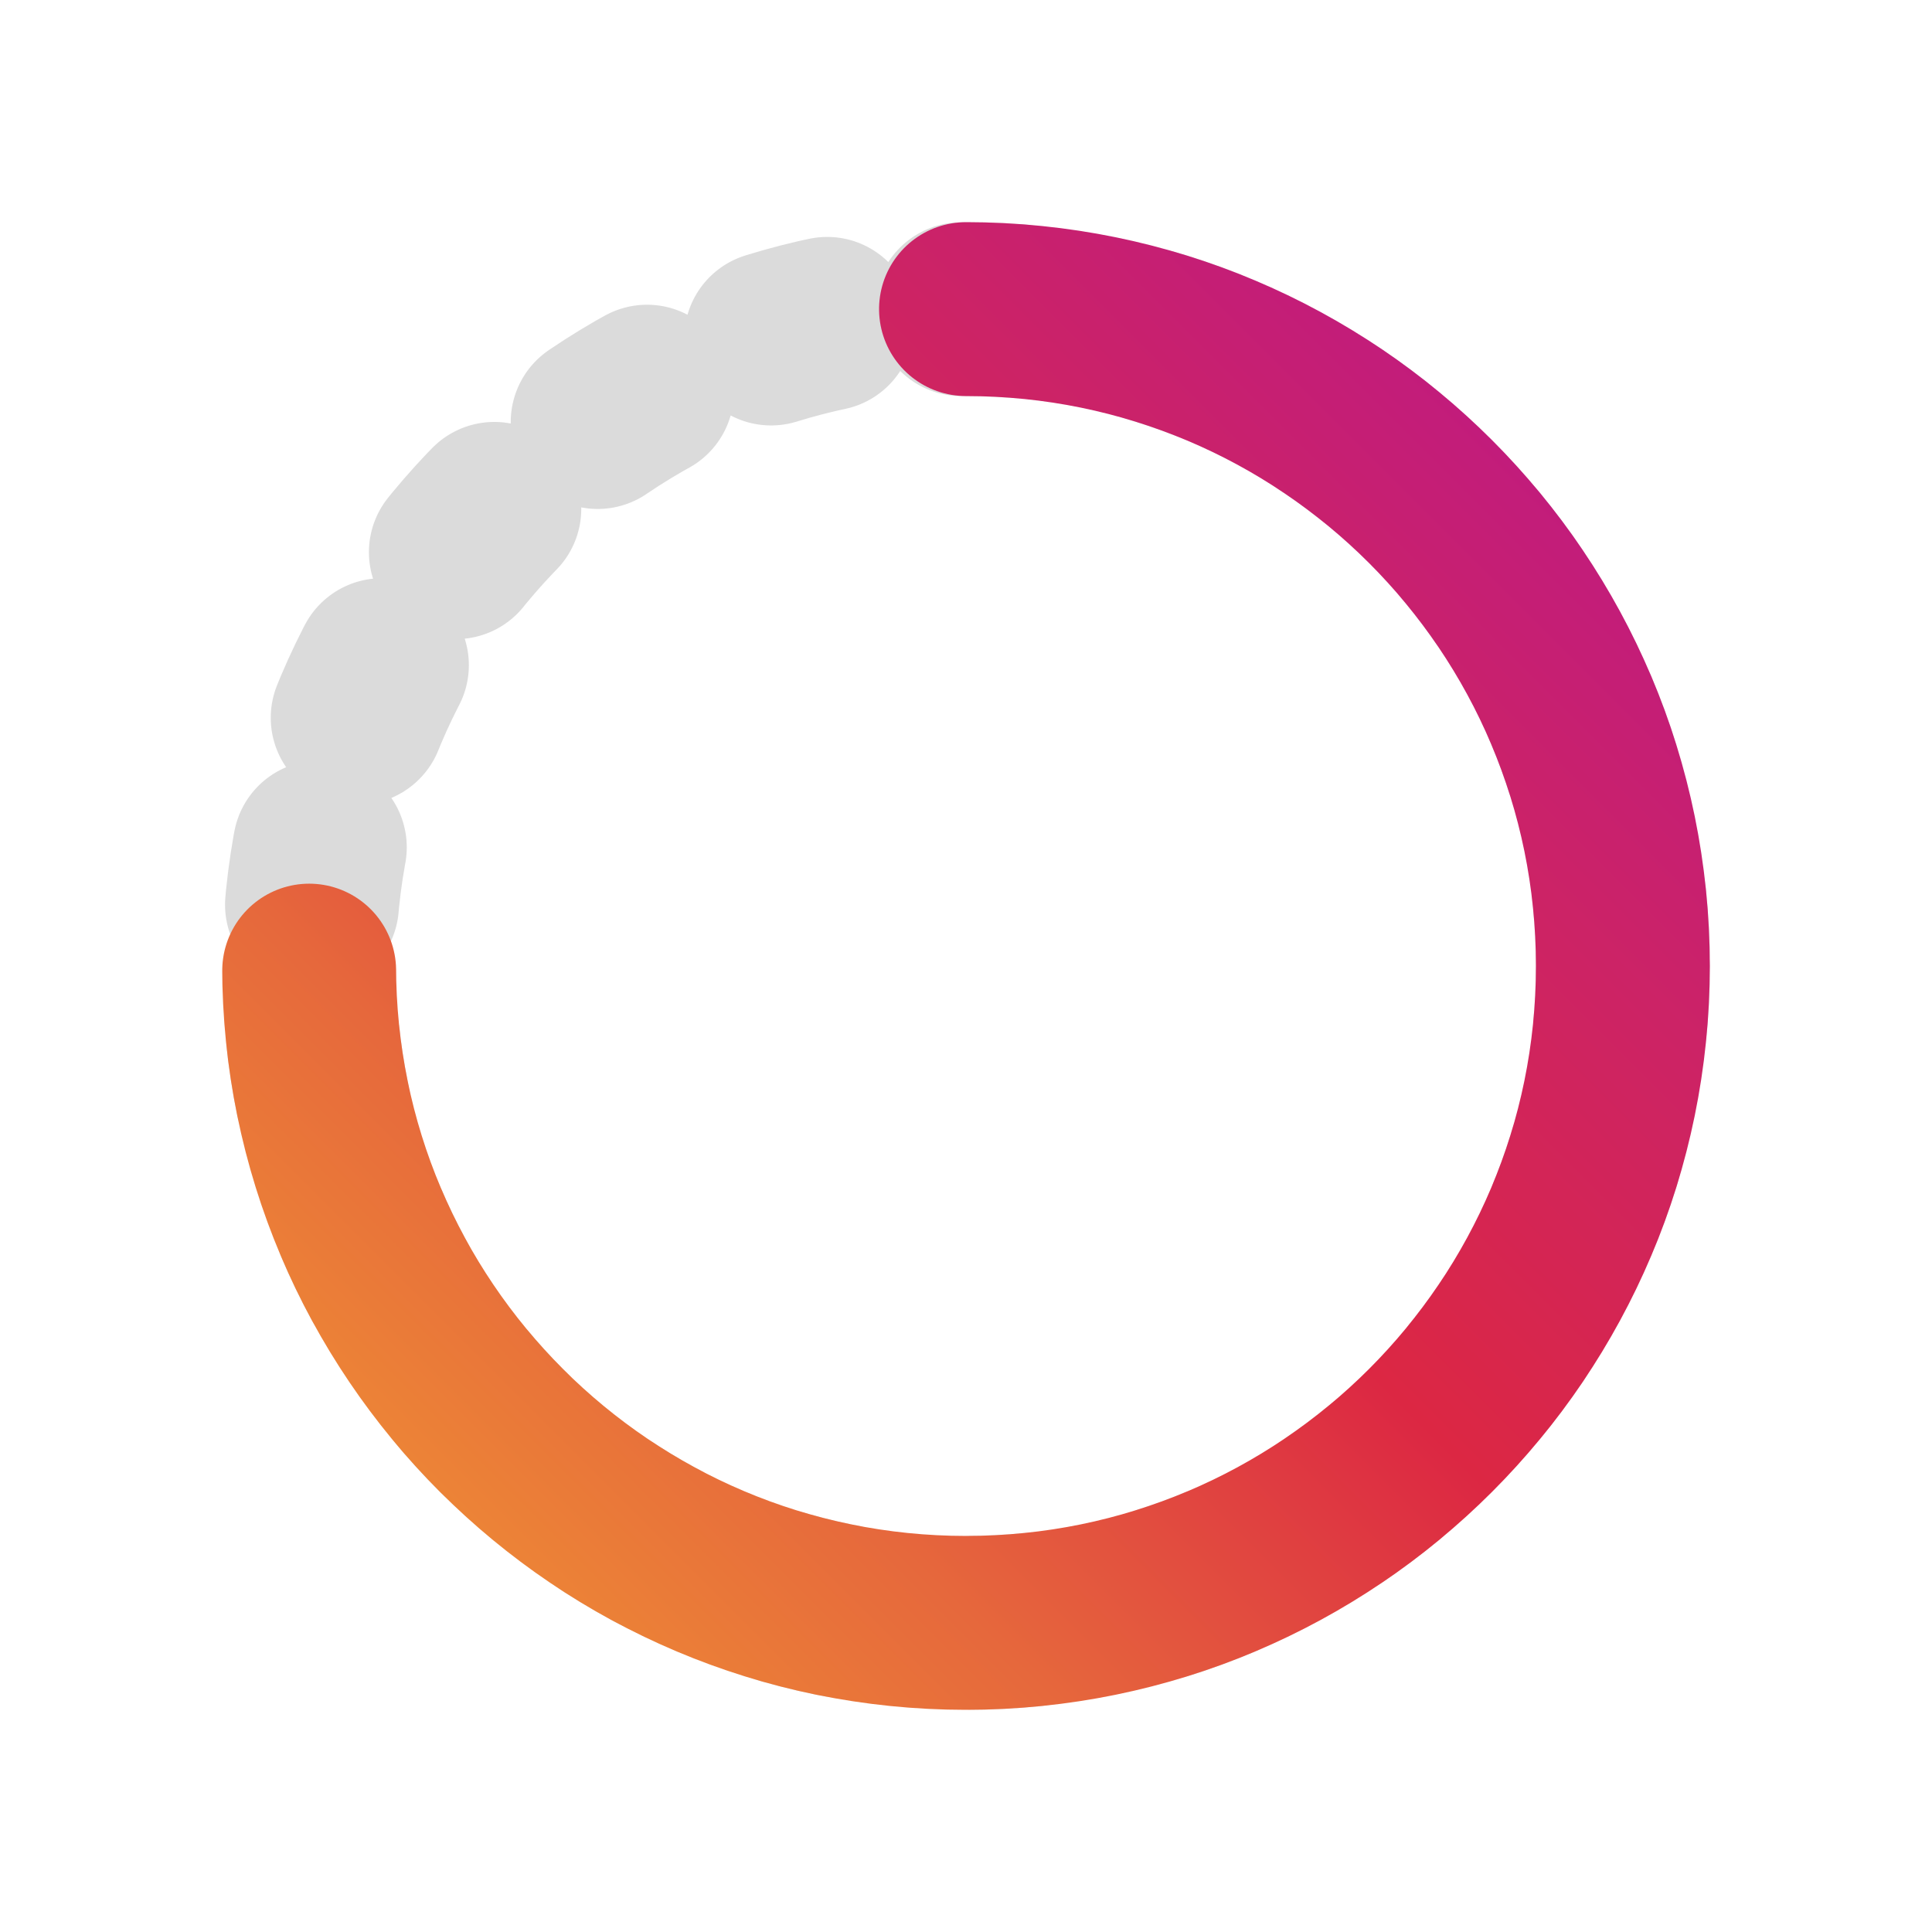
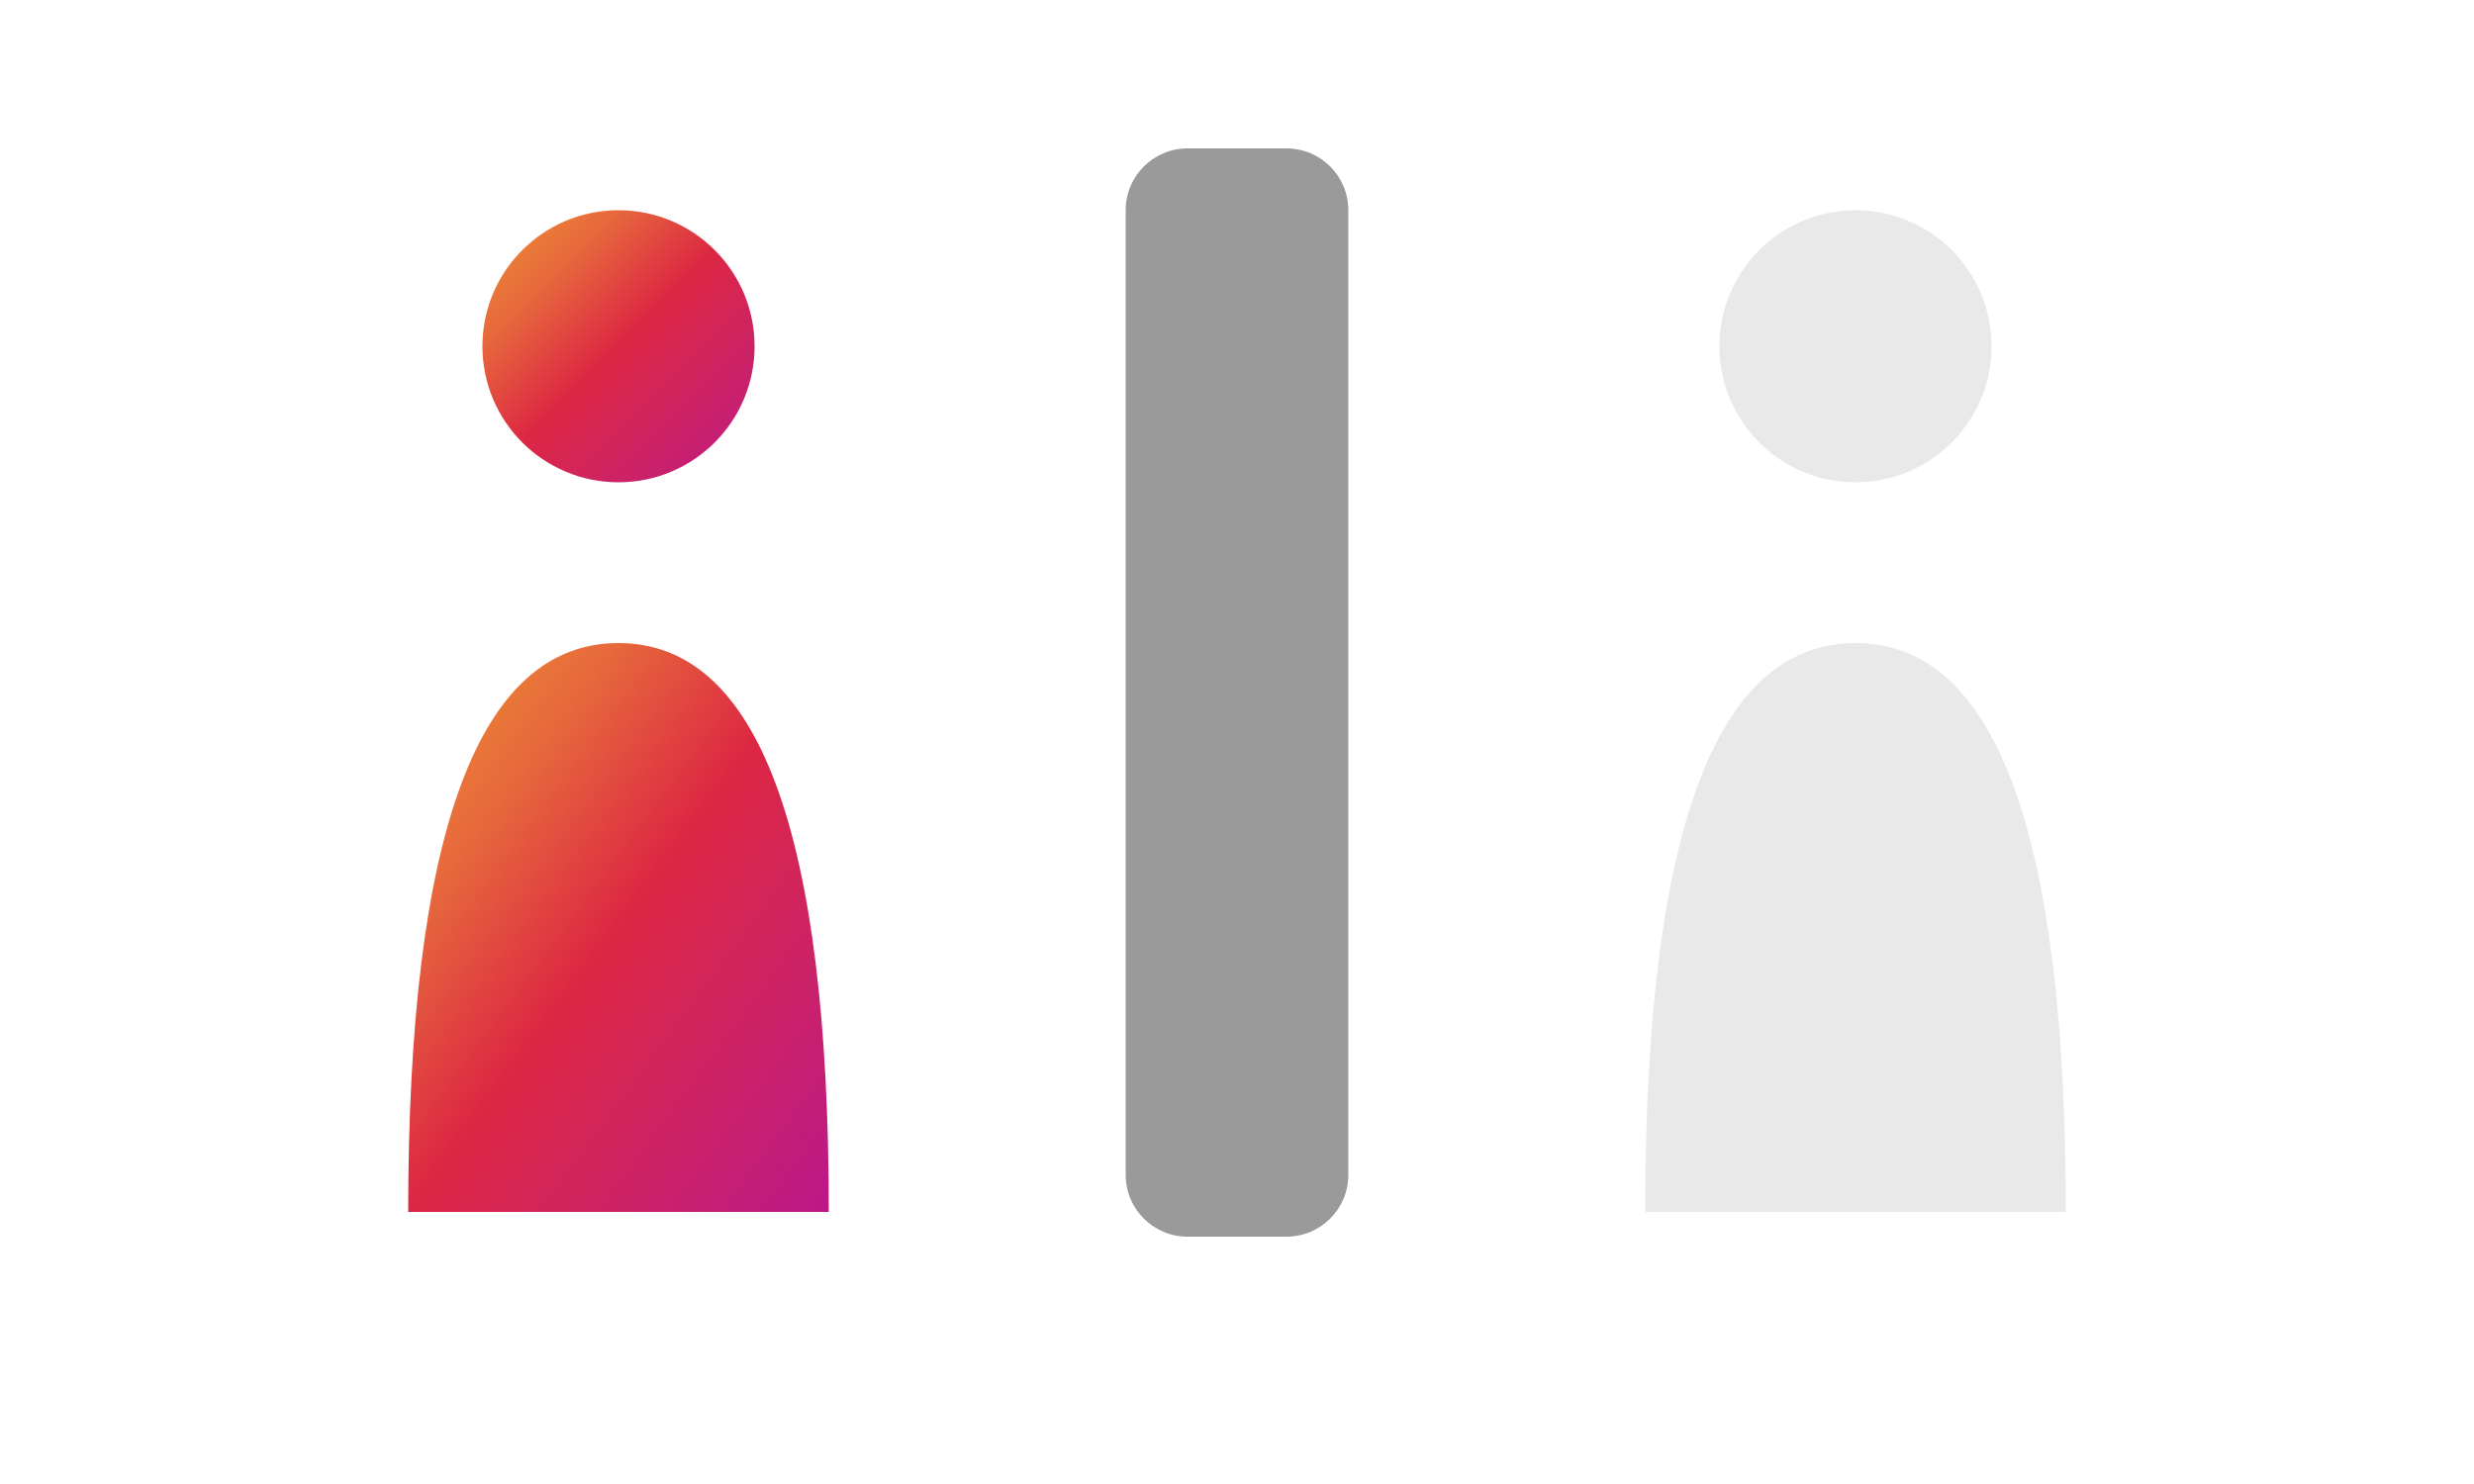
- <svg xmlns="http://www.w3.org/2000/svg" viewBox="0 0 100 100" width="240" height="240">
+ <svg xmlns="http://www.w3.org/2000/svg" viewBox="0 0 200 120" width="260" height="156">
  <defs>
    <linearGradient id="igGrad" x1="0%" y1="0%" x2="100%" y2="100%">
      <stop offset="0%" stop-color="#f09433" />
      <stop offset="25%" stop-color="#e6683c" />
      <stop offset="50%" stop-color="#dc2743" />
      <stop offset="75%" stop-color="#cc2366" />
      <stop offset="100%" stop-color="#bc1888" />
    </linearGradient>
  </defs>
-   <circle cx="50" cy="50" r="34" fill="none" stroke="#888" stroke-opacity="0.3" stroke-width="9" stroke-linecap="round" stroke-dasharray="3 7" />
-   <circle cx="50" cy="50" r="34" fill="none" stroke="url(#igGrad)" stroke-width="9" stroke-linecap="round" stroke-dasharray="160 1000" transform="rotate(-90 50 50)" />
+   <g fill="url(#igGrad)">
+     <circle cx="50" cy="28" r="11" />
+     <path d="M 33,98 Q 33,52 50,52 Q 67,52 67,98 Z" />
+   </g>
+   <rect x="91" y="12" width="18" height="88" rx="5" fill="#9a9a9a" />
+   <g fill="#9a9a9a" opacity="0.22">
+     <circle cx="150" cy="28" r="11" />
+     <path d="M 133,98 Q 133,52 150,52 Q 167,52 167,98 Z" />
+   </g>
</svg>
